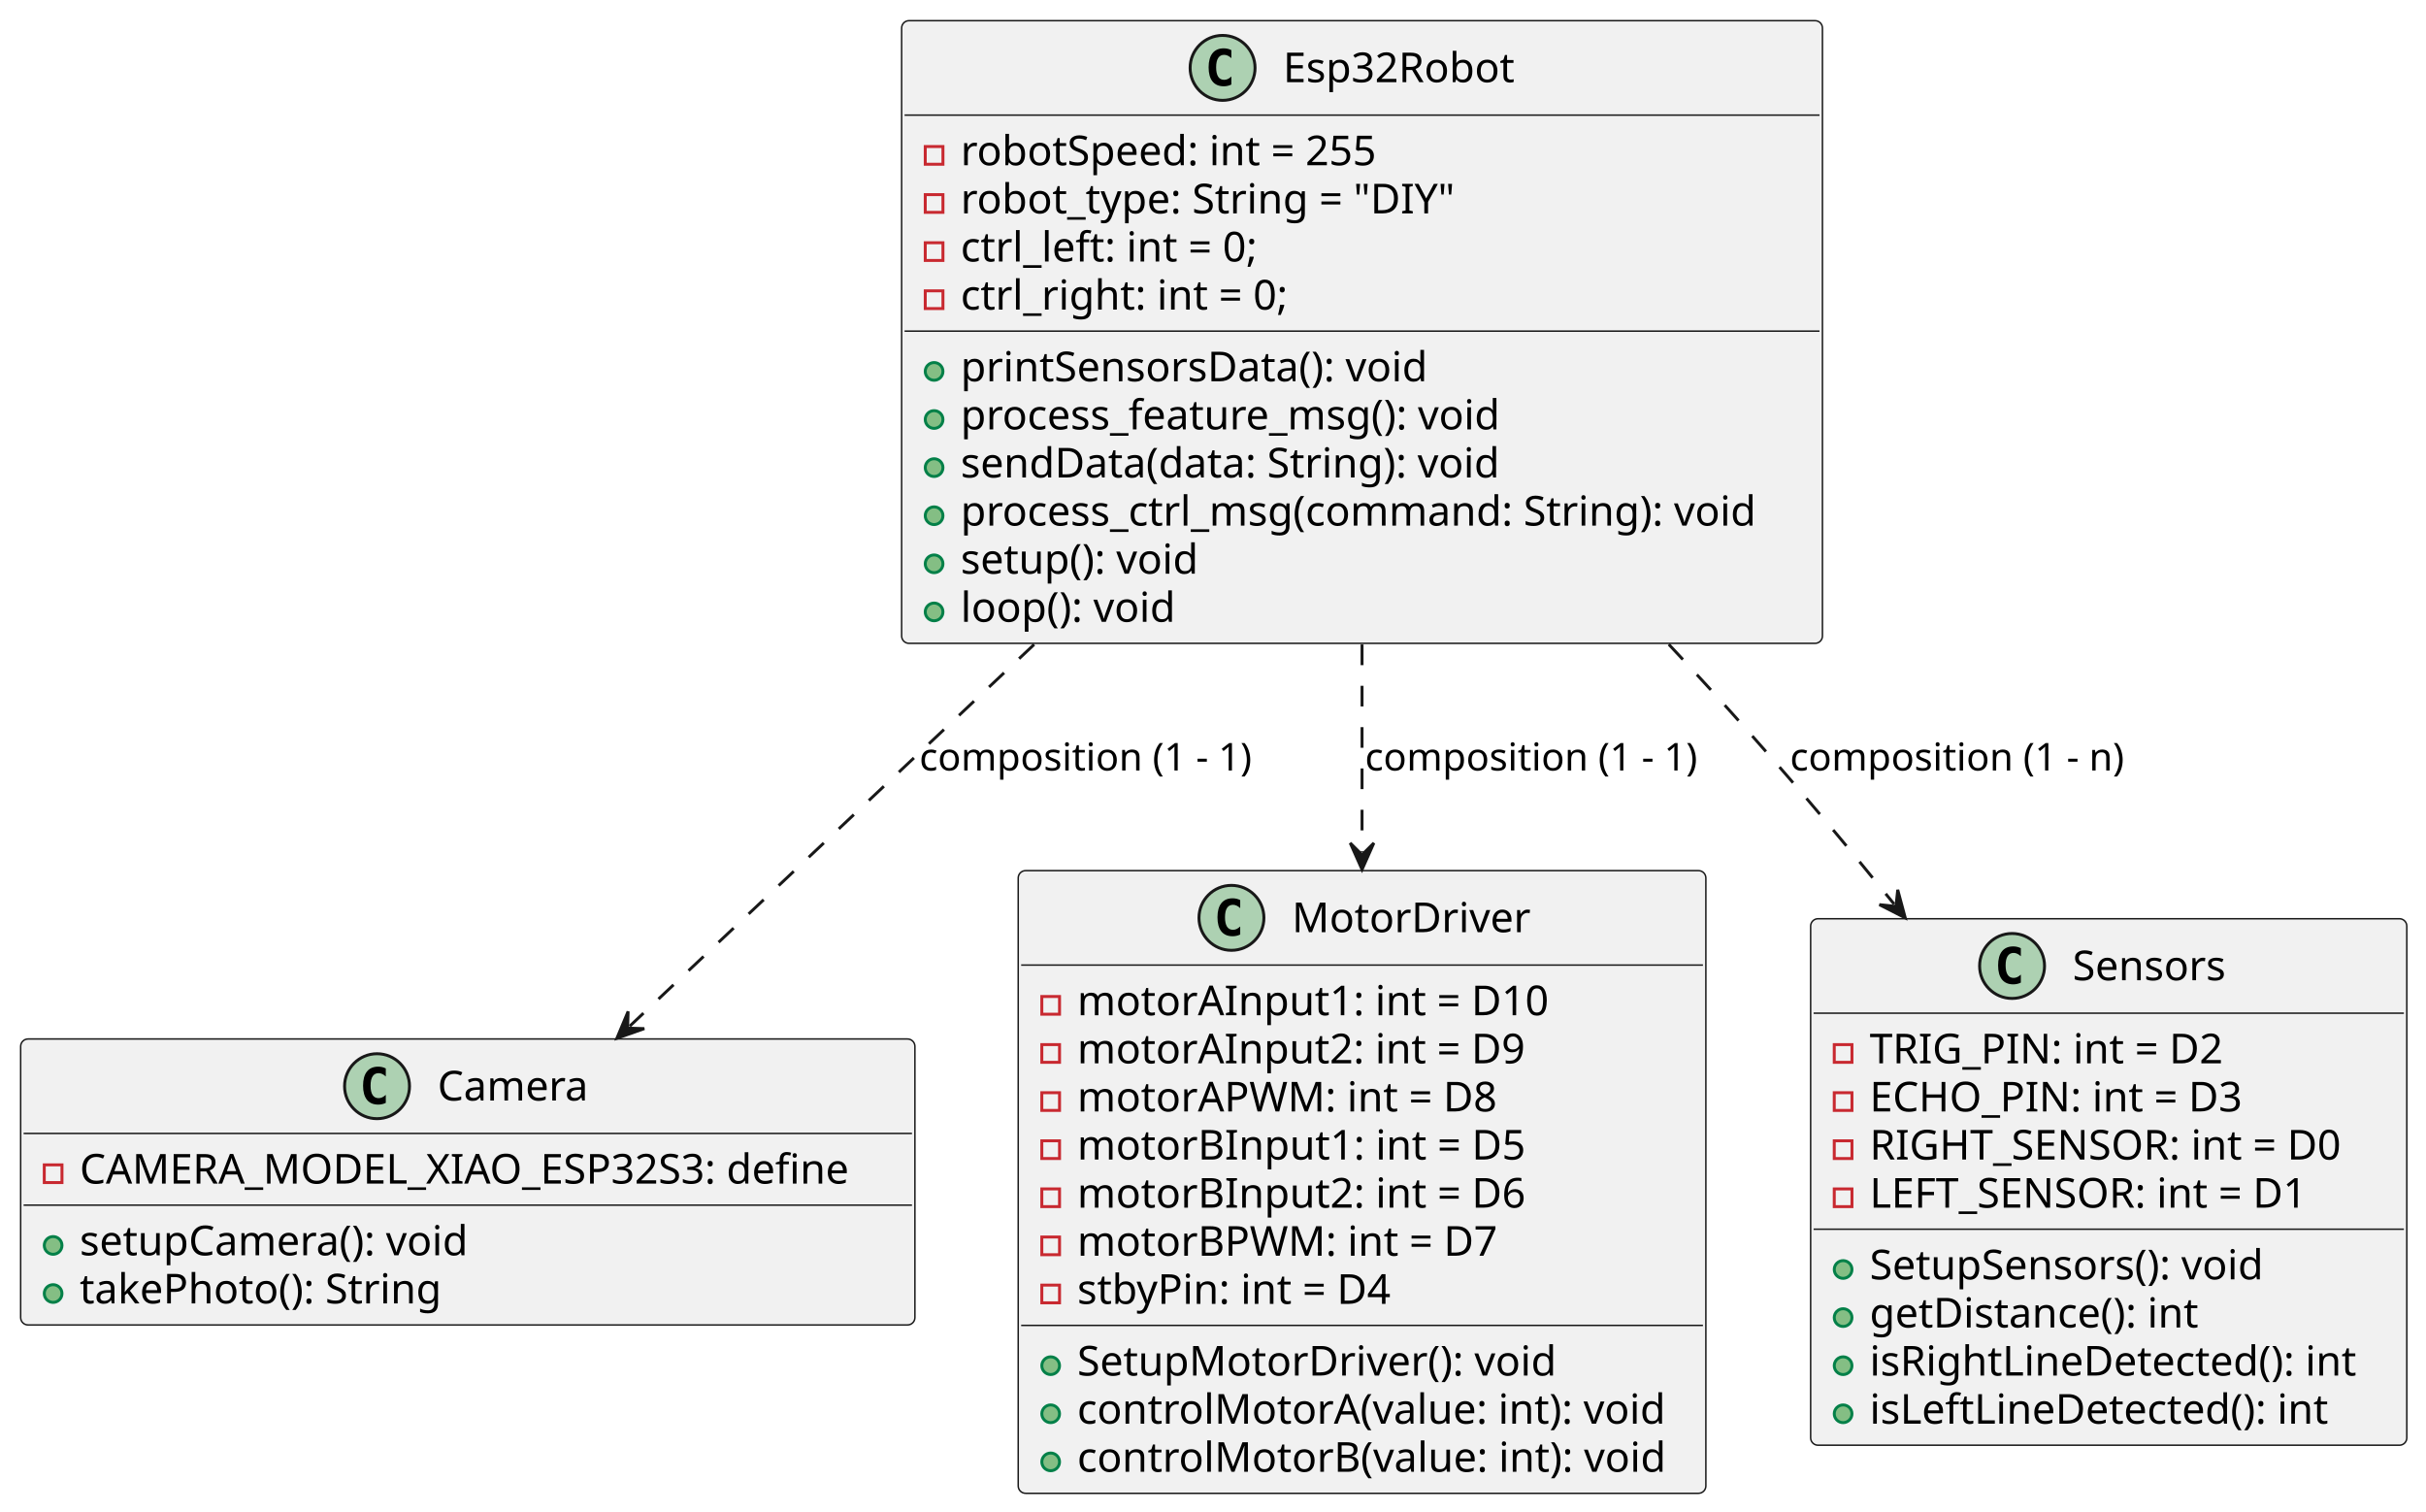
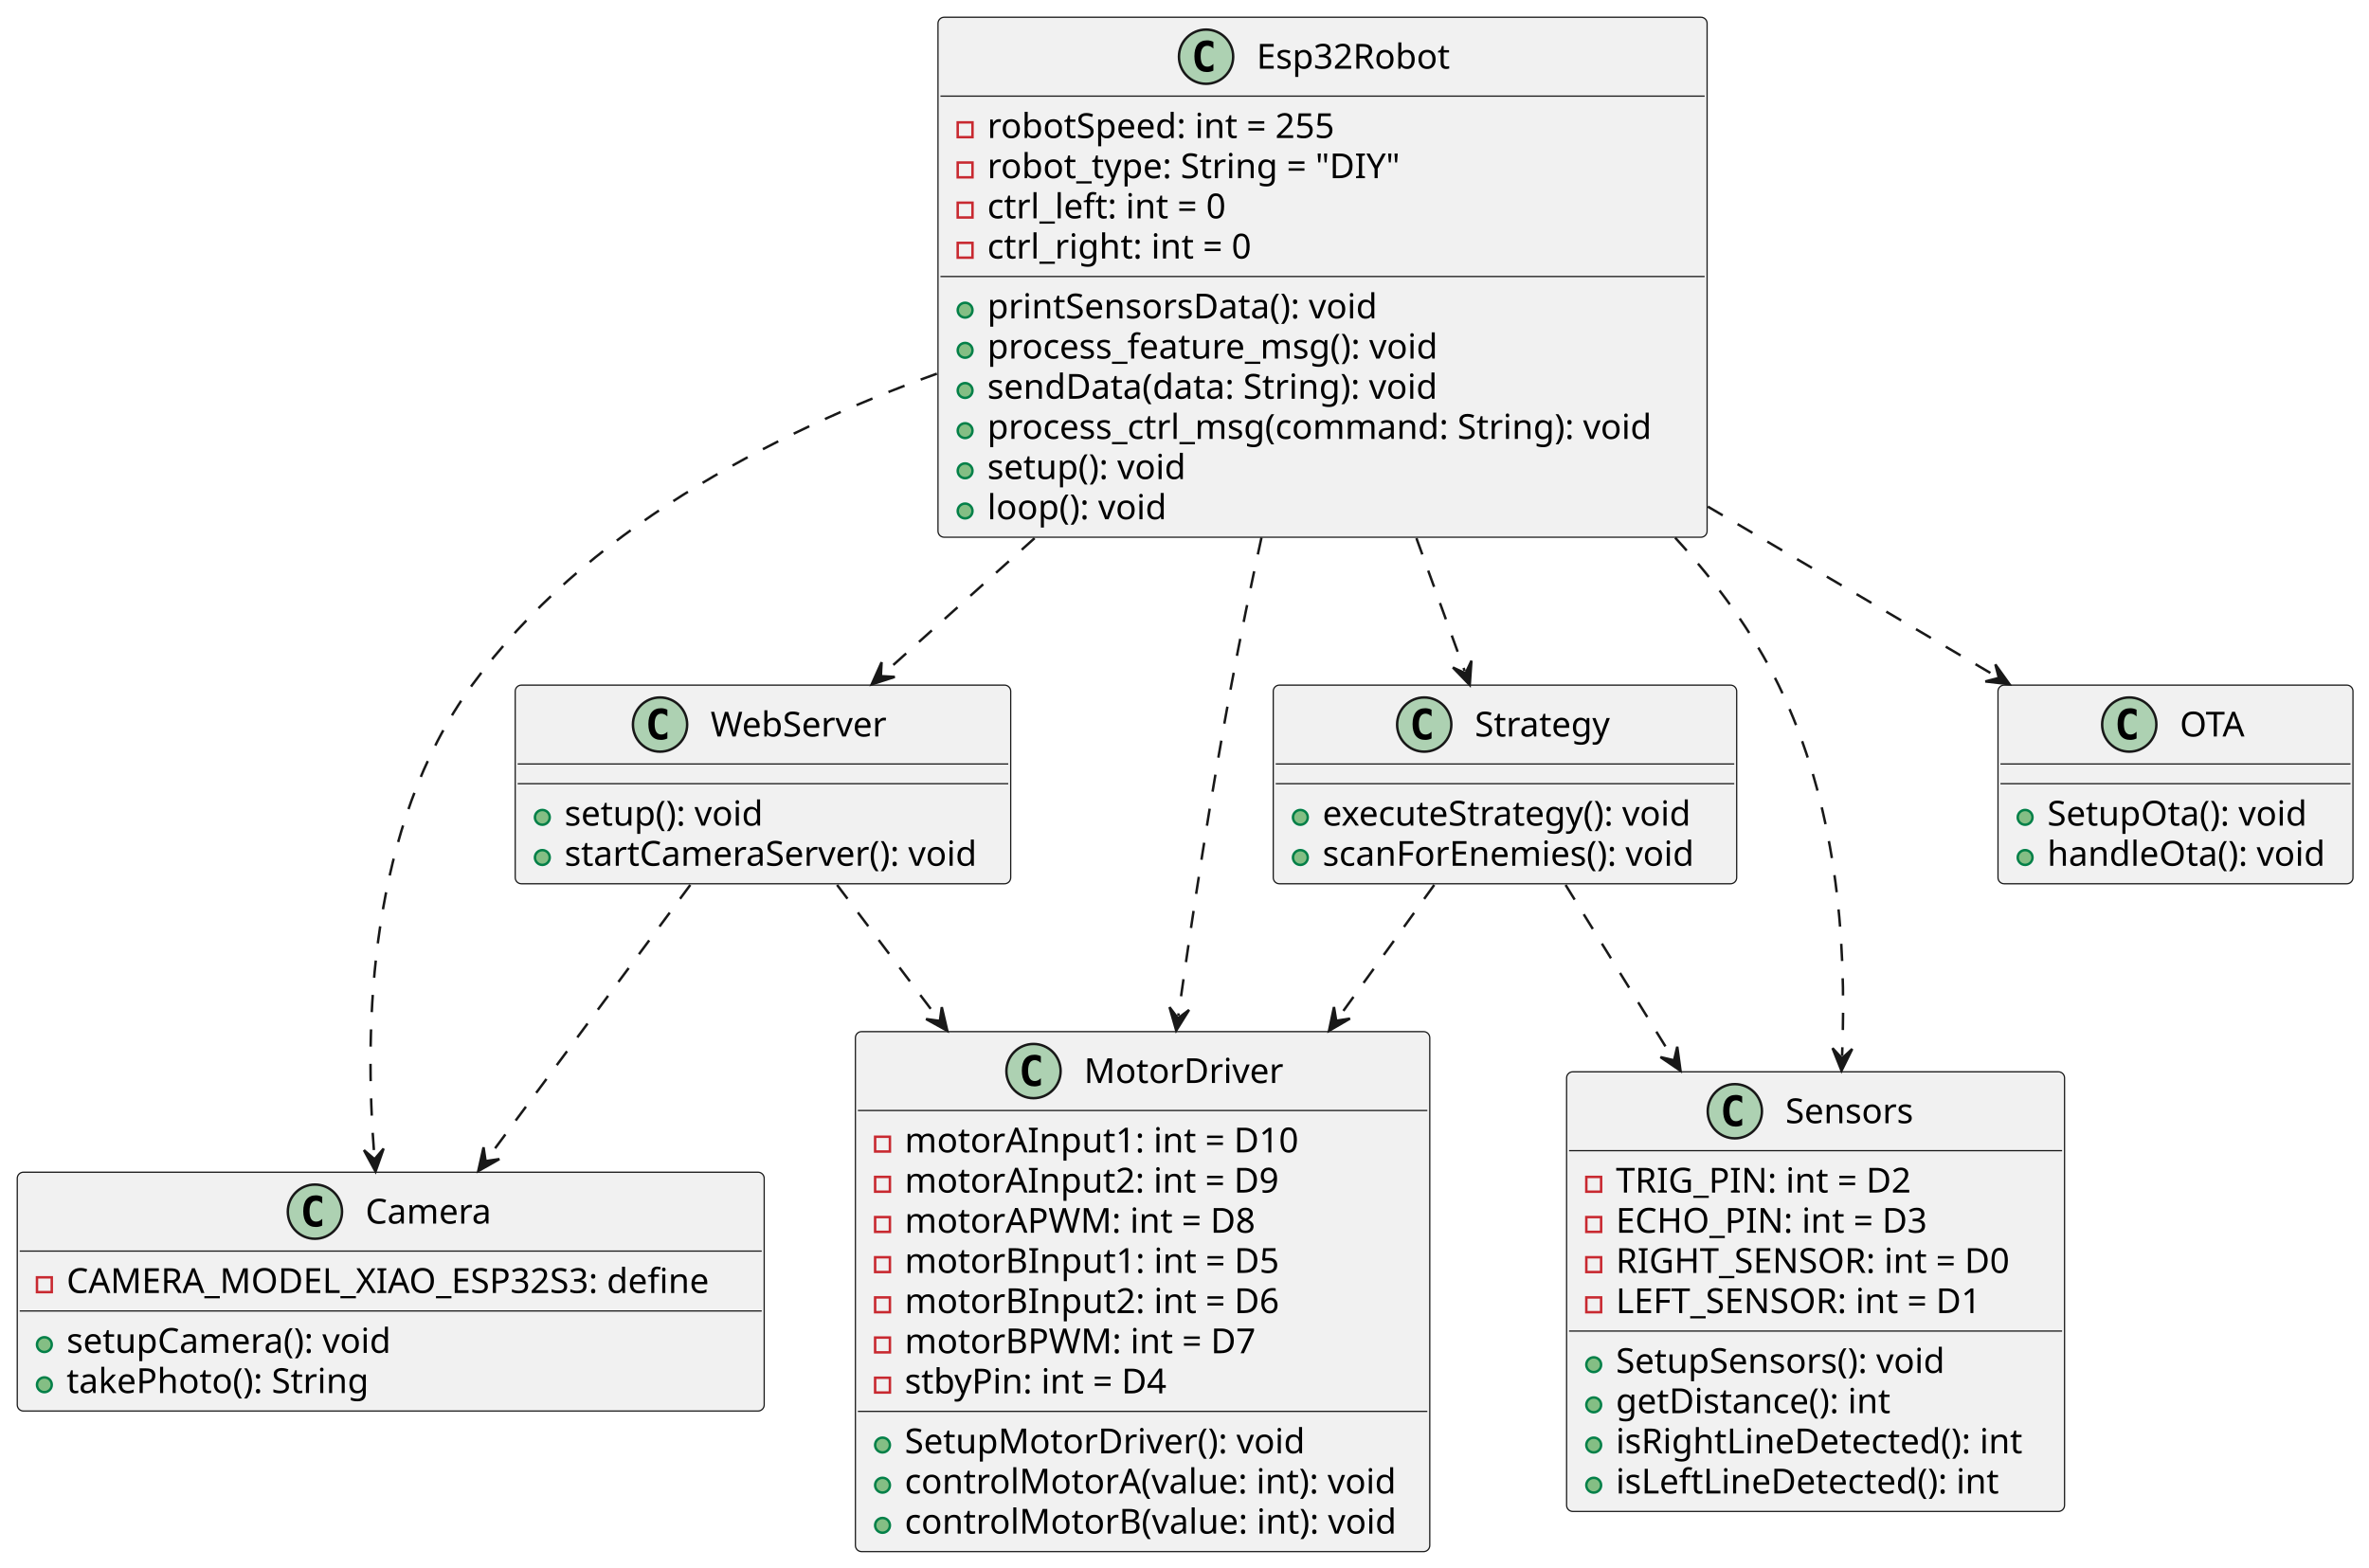
- <svg xmlns="http://www.w3.org/2000/svg" contentStyleType="text/css" height="512px" preserveAspectRatio="none" style="width:822px;height:512px;background:#FFFFFF;" version="1.1" viewBox="0 0 822 512" width="822px" zoomAndPan="magnify">
+ <svg xmlns="http://www.w3.org/2000/svg" contentStyleType="text/css" height="636px" preserveAspectRatio="none" style="width:961px;height:636px;background:#FFFFFF;" version="1.1" viewBox="0 0 961 636" width="961px" zoomAndPan="magnify">
  <defs />
  <g>
    <g id="elem_Camera">
-       <rect codeLine="1" fill="#F1F1F1" height="96.891" id="Camera" rx="2.5" ry="2.5" style="stroke:#181818;stroke-width:0.5;" width="303" x="7" y="352.01" />
-       <ellipse cx="127.75" cy="368.01" fill="#ADD1B2" rx="11" ry="11" style="stroke:#181818;stroke-width:1.0;" />
-       <path d="M130.719,373.651 Q130.141,373.947 129.5,374.088 Q128.859,374.244 128.156,374.244 Q125.656,374.244 124.328,372.604 Q123.016,370.947 123.016,367.822 Q123.016,364.697 124.328,363.041 Q125.656,361.385 128.156,361.385 Q128.859,361.385 129.5,361.541 Q130.156,361.697 130.719,361.994 L130.719,364.713 Q130.094,364.135 129.5,363.869 Q128.906,363.588 128.281,363.588 Q126.938,363.588 126.25,364.666 Q125.562,365.729 125.562,367.822 Q125.562,369.916 126.25,370.994 Q126.938,372.057 128.281,372.057 Q128.906,372.057 129.5,371.791 Q130.094,371.51 130.719,370.932 L130.719,373.651 Z " fill="#000000" />
-       <text fill="#000000" font-family="sans-serif" font-size="14" lengthAdjust="spacing" textLength="53" x="148.25" y="372.857">Camera</text>
-       <line style="stroke:#181818;stroke-width:0.5;" x1="8" x2="309" y1="384.01" y2="384.01" />
-       <rect fill="none" height="6" style="stroke:#C82930;stroke-width:1.0;" width="6" x="15" y="394.658" />
-       <text fill="#000000" font-family="sans-serif" font-size="14" lengthAdjust="spacing" textLength="277" x="27" y="401.005">CAMERA_MODEL_XIAO_ESP32S3: define</text>
-       <line style="stroke:#181818;stroke-width:0.5;" x1="8" x2="309" y1="408.307" y2="408.307" />
-       <ellipse cx="18" cy="421.955" fill="#84BE84" rx="3" ry="3" style="stroke:#038048;stroke-width:1.0;" />
-       <text fill="#000000" font-family="sans-serif" font-size="14" lengthAdjust="spacing" textLength="140" x="27" y="425.302">setupCamera(): void</text>
-       <ellipse cx="18" cy="438.252" fill="#84BE84" rx="3" ry="3" style="stroke:#038048;stroke-width:1.0;" />
-       <text fill="#000000" font-family="sans-serif" font-size="14" lengthAdjust="spacing" textLength="130" x="27" y="441.599">takePhoto(): String</text>
+       <rect codeLine="1" fill="#F1F1F1" height="96.891" id="Camera" rx="2.5" ry="2.5" style="stroke:#181818;stroke-width:0.5;" width="303" x="7" y="475.6" />
+       <ellipse cx="127.75" cy="491.6" fill="#ADD1B2" rx="11" ry="11" style="stroke:#181818;stroke-width:1.0;" />
+       <path d="M130.719,497.241 Q130.141,497.538 129.5,497.678 Q128.859,497.834 128.156,497.834 Q125.656,497.834 124.328,496.194 Q123.016,494.538 123.016,491.413 Q123.016,488.288 124.328,486.631 Q125.656,484.975 128.156,484.975 Q128.859,484.975 129.5,485.131 Q130.156,485.288 130.719,485.584 L130.719,488.303 Q130.094,487.725 129.5,487.459 Q128.906,487.178 128.281,487.178 Q126.938,487.178 126.25,488.256 Q125.562,489.319 125.562,491.413 Q125.562,493.506 126.25,494.584 Q126.938,495.647 128.281,495.647 Q128.906,495.647 129.5,495.381 Q130.094,495.1 130.719,494.522 L130.719,497.241 Z " fill="#000000" />
+       <text fill="#000000" font-family="sans-serif" font-size="14" lengthAdjust="spacing" textLength="53" x="148.25" y="496.447">Camera</text>
+       <line style="stroke:#181818;stroke-width:0.5;" x1="8" x2="309" y1="507.6" y2="507.6" />
+       <rect fill="none" height="6" style="stroke:#C82930;stroke-width:1.0;" width="6" x="15" y="518.248" />
+       <text fill="#000000" font-family="sans-serif" font-size="14" lengthAdjust="spacing" textLength="277" x="27" y="524.595">CAMERA_MODEL_XIAO_ESP32S3: define</text>
+       <line style="stroke:#181818;stroke-width:0.5;" x1="8" x2="309" y1="531.897" y2="531.897" />
+       <ellipse cx="18" cy="545.545" fill="#84BE84" rx="3" ry="3" style="stroke:#038048;stroke-width:1.0;" />
+       <text fill="#000000" font-family="sans-serif" font-size="14" lengthAdjust="spacing" textLength="140" x="27" y="548.892">setupCamera(): void</text>
+       <ellipse cx="18" cy="561.842" fill="#84BE84" rx="3" ry="3" style="stroke:#038048;stroke-width:1.0;" />
+       <text fill="#000000" font-family="sans-serif" font-size="14" lengthAdjust="spacing" textLength="130" x="27" y="565.189">takePhoto(): String</text>
    </g>
    <g id="elem_Esp32Robot">
-       <rect codeLine="7" fill="#F1F1F1" height="210.969" id="Esp32Robot" rx="2.5" ry="2.5" style="stroke:#181818;stroke-width:0.5;" width="312" x="305.5" y="7" />
-       <ellipse cx="414.25" cy="23" fill="#ADD1B2" rx="11" ry="11" style="stroke:#181818;stroke-width:1.0;" />
-       <path d="M417.219,28.641 Q416.641,28.938 416,29.078 Q415.359,29.234 414.656,29.234 Q412.156,29.234 410.828,27.594 Q409.516,25.938 409.516,22.812 Q409.516,19.688 410.828,18.031 Q412.156,16.375 414.656,16.375 Q415.359,16.375 416,16.531 Q416.656,16.688 417.219,16.984 L417.219,19.703 Q416.594,19.125 416,18.859 Q415.406,18.578 414.781,18.578 Q413.438,18.578 412.75,19.656 Q412.062,20.719 412.062,22.812 Q412.062,24.906 412.75,25.984 Q413.438,27.047 414.781,27.047 Q415.406,27.047 416,26.781 Q416.594,26.5 417.219,25.922 L417.219,28.641 Z " fill="#000000" />
-       <text fill="#000000" font-family="sans-serif" font-size="14" lengthAdjust="spacing" textLength="86" x="434.75" y="27.847">Esp32Robot</text>
-       <line style="stroke:#181818;stroke-width:0.5;" x1="306.5" x2="616.5" y1="39" y2="39" />
-       <rect fill="none" height="6" style="stroke:#C82930;stroke-width:1.0;" width="6" x="313.5" y="49.648" />
-       <text fill="#000000" font-family="sans-serif" font-size="14" lengthAdjust="spacing" textLength="155" x="325.5" y="55.995">robotSpeed: int = 255</text>
-       <rect fill="none" height="6" style="stroke:#C82930;stroke-width:1.0;" width="6" x="313.5" y="65.945" />
-       <text fill="#000000" font-family="sans-serif" font-size="14" lengthAdjust="spacing" textLength="176" x="325.5" y="72.292">robot_type: String = "DIY"</text>
-       <rect fill="none" height="6" style="stroke:#C82930;stroke-width:1.0;" width="6" x="313.5" y="82.242" />
-       <text fill="#000000" font-family="sans-serif" font-size="14" lengthAdjust="spacing" textLength="109" x="325.5" y="88.589">ctrl_left: int = 0;</text>
-       <rect fill="none" height="6" style="stroke:#C82930;stroke-width:1.0;" width="6" x="313.5" y="98.539" />
-       <text fill="#000000" font-family="sans-serif" font-size="14" lengthAdjust="spacing" textLength="119" x="325.5" y="104.886">ctrl_right: int = 0;</text>
-       <line style="stroke:#181818;stroke-width:0.5;" x1="306.5" x2="616.5" y1="112.188" y2="112.188" />
-       <ellipse cx="316.5" cy="125.836" fill="#84BE84" rx="3" ry="3" style="stroke:#038048;stroke-width:1.0;" />
-       <text fill="#000000" font-family="sans-serif" font-size="14" lengthAdjust="spacing" textLength="167" x="325.5" y="129.183">printSensorsData(): void</text>
-       <ellipse cx="316.5" cy="142.133" fill="#84BE84" rx="3" ry="3" style="stroke:#038048;stroke-width:1.0;" />
-       <text fill="#000000" font-family="sans-serif" font-size="14" lengthAdjust="spacing" textLength="196" x="325.5" y="145.48">process_feature_msg(): void</text>
-       <ellipse cx="316.5" cy="158.43" fill="#84BE84" rx="3" ry="3" style="stroke:#038048;stroke-width:1.0;" />
-       <text fill="#000000" font-family="sans-serif" font-size="14" lengthAdjust="spacing" textLength="193" x="325.5" y="161.776">sendData(data: String): void</text>
-       <ellipse cx="316.5" cy="174.727" fill="#84BE84" rx="3" ry="3" style="stroke:#038048;stroke-width:1.0;" />
-       <text fill="#000000" font-family="sans-serif" font-size="14" lengthAdjust="spacing" textLength="286" x="325.5" y="178.073">process_ctrl_msg(command: String): void</text>
-       <ellipse cx="316.5" cy="191.023" fill="#84BE84" rx="3" ry="3" style="stroke:#038048;stroke-width:1.0;" />
-       <text fill="#000000" font-family="sans-serif" font-size="14" lengthAdjust="spacing" textLength="87" x="325.5" y="194.37">setup(): void</text>
-       <ellipse cx="316.5" cy="207.32" fill="#84BE84" rx="3" ry="3" style="stroke:#038048;stroke-width:1.0;" />
-       <text fill="#000000" font-family="sans-serif" font-size="14" lengthAdjust="spacing" textLength="77" x="325.5" y="210.667">loop(): void</text>
+       <rect codeLine="7" fill="#F1F1F1" height="210.969" id="Esp32Robot" rx="2.5" ry="2.5" style="stroke:#181818;stroke-width:0.5;" width="312" x="380.5" y="7" />
+       <ellipse cx="489.25" cy="23" fill="#ADD1B2" rx="11" ry="11" style="stroke:#181818;stroke-width:1.0;" />
+       <path d="M492.219,28.641 Q491.641,28.938 491,29.078 Q490.359,29.234 489.656,29.234 Q487.156,29.234 485.828,27.594 Q484.516,25.938 484.516,22.812 Q484.516,19.688 485.828,18.031 Q487.156,16.375 489.656,16.375 Q490.359,16.375 491,16.531 Q491.656,16.688 492.219,16.984 L492.219,19.703 Q491.594,19.125 491,18.859 Q490.406,18.578 489.781,18.578 Q488.438,18.578 487.75,19.656 Q487.062,20.719 487.062,22.812 Q487.062,24.906 487.75,25.984 Q488.438,27.047 489.781,27.047 Q490.406,27.047 491,26.781 Q491.594,26.5 492.219,25.922 L492.219,28.641 Z " fill="#000000" />
+       <text fill="#000000" font-family="sans-serif" font-size="14" lengthAdjust="spacing" textLength="86" x="509.75" y="27.847">Esp32Robot</text>
+       <line style="stroke:#181818;stroke-width:0.5;" x1="381.5" x2="691.5" y1="39" y2="39" />
+       <rect fill="none" height="6" style="stroke:#C82930;stroke-width:1.0;" width="6" x="388.5" y="49.648" />
+       <text fill="#000000" font-family="sans-serif" font-size="14" lengthAdjust="spacing" textLength="155" x="400.5" y="55.995">robotSpeed: int = 255</text>
+       <rect fill="none" height="6" style="stroke:#C82930;stroke-width:1.0;" width="6" x="388.5" y="65.945" />
+       <text fill="#000000" font-family="sans-serif" font-size="14" lengthAdjust="spacing" textLength="176" x="400.5" y="72.292">robot_type: String = "DIY"</text>
+       <rect fill="none" height="6" style="stroke:#C82930;stroke-width:1.0;" width="6" x="388.5" y="82.242" />
+       <text fill="#000000" font-family="sans-serif" font-size="14" lengthAdjust="spacing" textLength="104" x="400.5" y="88.589">ctrl_left: int = 0</text>
+       <rect fill="none" height="6" style="stroke:#C82930;stroke-width:1.0;" width="6" x="388.5" y="98.539" />
+       <text fill="#000000" font-family="sans-serif" font-size="14" lengthAdjust="spacing" textLength="114" x="400.5" y="104.886">ctrl_right: int = 0</text>
+       <line style="stroke:#181818;stroke-width:0.5;" x1="381.5" x2="691.5" y1="112.188" y2="112.188" />
+       <ellipse cx="391.5" cy="125.836" fill="#84BE84" rx="3" ry="3" style="stroke:#038048;stroke-width:1.0;" />
+       <text fill="#000000" font-family="sans-serif" font-size="14" lengthAdjust="spacing" textLength="167" x="400.5" y="129.183">printSensorsData(): void</text>
+       <ellipse cx="391.5" cy="142.133" fill="#84BE84" rx="3" ry="3" style="stroke:#038048;stroke-width:1.0;" />
+       <text fill="#000000" font-family="sans-serif" font-size="14" lengthAdjust="spacing" textLength="196" x="400.5" y="145.48">process_feature_msg(): void</text>
+       <ellipse cx="391.5" cy="158.43" fill="#84BE84" rx="3" ry="3" style="stroke:#038048;stroke-width:1.0;" />
+       <text fill="#000000" font-family="sans-serif" font-size="14" lengthAdjust="spacing" textLength="193" x="400.5" y="161.776">sendData(data: String): void</text>
+       <ellipse cx="391.5" cy="174.727" fill="#84BE84" rx="3" ry="3" style="stroke:#038048;stroke-width:1.0;" />
+       <text fill="#000000" font-family="sans-serif" font-size="14" lengthAdjust="spacing" textLength="286" x="400.5" y="178.073">process_ctrl_msg(command: String): void</text>
+       <ellipse cx="391.5" cy="191.023" fill="#84BE84" rx="3" ry="3" style="stroke:#038048;stroke-width:1.0;" />
+       <text fill="#000000" font-family="sans-serif" font-size="14" lengthAdjust="spacing" textLength="87" x="400.5" y="194.37">setup(): void</text>
+       <ellipse cx="391.5" cy="207.32" fill="#84BE84" rx="3" ry="3" style="stroke:#038048;stroke-width:1.0;" />
+       <text fill="#000000" font-family="sans-serif" font-size="14" lengthAdjust="spacing" textLength="77" x="400.5" y="210.667">loop(): void</text>
    </g>
    <g id="elem_MotorDriver">
-       <rect codeLine="20" fill="#F1F1F1" height="210.969" id="MotorDriver" rx="2.5" ry="2.5" style="stroke:#181818;stroke-width:0.5;" width="233" x="345" y="294.97" />
-       <ellipse cx="417.25" cy="310.97" fill="#ADD1B2" rx="11" ry="11" style="stroke:#181818;stroke-width:1.0;" />
-       <path d="M420.219,316.611 Q419.641,316.908 419,317.048 Q418.359,317.204 417.656,317.204 Q415.156,317.204 413.828,315.564 Q412.516,313.908 412.516,310.783 Q412.516,307.658 413.828,306.001 Q415.156,304.345 417.656,304.345 Q418.359,304.345 419,304.501 Q419.656,304.658 420.219,304.954 L420.219,307.673 Q419.594,307.095 419,306.829 Q418.406,306.548 417.781,306.548 Q416.438,306.548 415.75,307.626 Q415.062,308.689 415.062,310.783 Q415.062,312.876 415.75,313.954 Q416.438,315.017 417.781,315.017 Q418.406,315.017 419,314.751 Q419.594,314.47 420.219,313.892 L420.219,316.611 Z " fill="#000000" />
-       <text fill="#000000" font-family="sans-serif" font-size="14" lengthAdjust="spacing" textLength="80" x="437.75" y="315.817">MotorDriver</text>
-       <line style="stroke:#181818;stroke-width:0.5;" x1="346" x2="577" y1="326.97" y2="326.97" />
-       <rect fill="none" height="6" style="stroke:#C82930;stroke-width:1.0;" width="6" x="353" y="337.618" />
-       <text fill="#000000" font-family="sans-serif" font-size="14" lengthAdjust="spacing" textLength="169" x="365" y="343.965">motorAInput1: int = D10</text>
-       <rect fill="none" height="6" style="stroke:#C82930;stroke-width:1.0;" width="6" x="353" y="353.915" />
-       <text fill="#000000" font-family="sans-serif" font-size="14" lengthAdjust="spacing" textLength="160" x="365" y="360.262">motorAInput2: int = D9</text>
-       <rect fill="none" height="6" style="stroke:#C82930;stroke-width:1.0;" width="6" x="353" y="370.212" />
-       <text fill="#000000" font-family="sans-serif" font-size="14" lengthAdjust="spacing" textLength="150" x="365" y="376.559">motorAPWM: int = D8</text>
-       <rect fill="none" height="6" style="stroke:#C82930;stroke-width:1.0;" width="6" x="353" y="386.509" />
-       <text fill="#000000" font-family="sans-serif" font-size="14" lengthAdjust="spacing" textLength="161" x="365" y="392.856">motorBInput1: int = D5</text>
-       <rect fill="none" height="6" style="stroke:#C82930;stroke-width:1.0;" width="6" x="353" y="402.806" />
-       <text fill="#000000" font-family="sans-serif" font-size="14" lengthAdjust="spacing" textLength="161" x="365" y="409.153">motorBInput2: int = D6</text>
-       <rect fill="none" height="6" style="stroke:#C82930;stroke-width:1.0;" width="6" x="353" y="419.103" />
-       <text fill="#000000" font-family="sans-serif" font-size="14" lengthAdjust="spacing" textLength="151" x="365" y="425.45">motorBPWM: int = D7</text>
-       <rect fill="none" height="6" style="stroke:#C82930;stroke-width:1.0;" width="6" x="353" y="435.4" />
-       <text fill="#000000" font-family="sans-serif" font-size="14" lengthAdjust="spacing" textLength="116" x="365" y="441.746">stbyPin: int = D4</text>
-       <line style="stroke:#181818;stroke-width:0.5;" x1="346" x2="577" y1="449.048" y2="449.048" />
-       <ellipse cx="356" cy="462.697" fill="#84BE84" rx="3" ry="3" style="stroke:#038048;stroke-width:1.0;" />
-       <text fill="#000000" font-family="sans-serif" font-size="14" lengthAdjust="spacing" textLength="168" x="365" y="466.043">SetupMotorDriver(): void</text>
-       <ellipse cx="356" cy="478.993" fill="#84BE84" rx="3" ry="3" style="stroke:#038048;stroke-width:1.0;" />
-       <text fill="#000000" font-family="sans-serif" font-size="14" lengthAdjust="spacing" textLength="206" x="365" y="482.34">controlMotorA(value: int): void</text>
-       <ellipse cx="356" cy="495.29" fill="#84BE84" rx="3" ry="3" style="stroke:#038048;stroke-width:1.0;" />
-       <text fill="#000000" font-family="sans-serif" font-size="14" lengthAdjust="spacing" textLength="207" x="365" y="498.637">controlMotorB(value: int): void</text>
+       <rect codeLine="20" fill="#F1F1F1" height="210.969" id="MotorDriver" rx="2.5" ry="2.5" style="stroke:#181818;stroke-width:0.5;" width="233" x="347" y="418.56" />
+       <ellipse cx="419.25" cy="434.56" fill="#ADD1B2" rx="11" ry="11" style="stroke:#181818;stroke-width:1.0;" />
+       <path d="M422.219,440.201 Q421.641,440.498 421,440.638 Q420.359,440.794 419.656,440.794 Q417.156,440.794 415.828,439.154 Q414.516,437.498 414.516,434.373 Q414.516,431.248 415.828,429.591 Q417.156,427.935 419.656,427.935 Q420.359,427.935 421,428.091 Q421.656,428.248 422.219,428.544 L422.219,431.263 Q421.594,430.685 421,430.419 Q420.406,430.138 419.781,430.138 Q418.438,430.138 417.75,431.216 Q417.062,432.279 417.062,434.373 Q417.062,436.466 417.75,437.544 Q418.438,438.607 419.781,438.607 Q420.406,438.607 421,438.341 Q421.594,438.06 422.219,437.482 L422.219,440.201 Z " fill="#000000" />
+       <text fill="#000000" font-family="sans-serif" font-size="14" lengthAdjust="spacing" textLength="80" x="439.75" y="439.407">MotorDriver</text>
+       <line style="stroke:#181818;stroke-width:0.5;" x1="348" x2="579" y1="450.56" y2="450.56" />
+       <rect fill="none" height="6" style="stroke:#C82930;stroke-width:1.0;" width="6" x="355" y="461.208" />
+       <text fill="#000000" font-family="sans-serif" font-size="14" lengthAdjust="spacing" textLength="169" x="367" y="467.555">motorAInput1: int = D10</text>
+       <rect fill="none" height="6" style="stroke:#C82930;stroke-width:1.0;" width="6" x="355" y="477.505" />
+       <text fill="#000000" font-family="sans-serif" font-size="14" lengthAdjust="spacing" textLength="160" x="367" y="483.852">motorAInput2: int = D9</text>
+       <rect fill="none" height="6" style="stroke:#C82930;stroke-width:1.0;" width="6" x="355" y="493.802" />
+       <text fill="#000000" font-family="sans-serif" font-size="14" lengthAdjust="spacing" textLength="150" x="367" y="500.149">motorAPWM: int = D8</text>
+       <rect fill="none" height="6" style="stroke:#C82930;stroke-width:1.0;" width="6" x="355" y="510.099" />
+       <text fill="#000000" font-family="sans-serif" font-size="14" lengthAdjust="spacing" textLength="161" x="367" y="516.446">motorBInput1: int = D5</text>
+       <rect fill="none" height="6" style="stroke:#C82930;stroke-width:1.0;" width="6" x="355" y="526.396" />
+       <text fill="#000000" font-family="sans-serif" font-size="14" lengthAdjust="spacing" textLength="161" x="367" y="532.743">motorBInput2: int = D6</text>
+       <rect fill="none" height="6" style="stroke:#C82930;stroke-width:1.0;" width="6" x="355" y="542.693" />
+       <text fill="#000000" font-family="sans-serif" font-size="14" lengthAdjust="spacing" textLength="151" x="367" y="549.039">motorBPWM: int = D7</text>
+       <rect fill="none" height="6" style="stroke:#C82930;stroke-width:1.0;" width="6" x="355" y="558.99" />
+       <text fill="#000000" font-family="sans-serif" font-size="14" lengthAdjust="spacing" textLength="116" x="367" y="565.336">stbyPin: int = D4</text>
+       <line style="stroke:#181818;stroke-width:0.5;" x1="348" x2="579" y1="572.638" y2="572.638" />
+       <ellipse cx="358" cy="586.287" fill="#84BE84" rx="3" ry="3" style="stroke:#038048;stroke-width:1.0;" />
+       <text fill="#000000" font-family="sans-serif" font-size="14" lengthAdjust="spacing" textLength="168" x="367" y="589.633">SetupMotorDriver(): void</text>
+       <ellipse cx="358" cy="602.583" fill="#84BE84" rx="3" ry="3" style="stroke:#038048;stroke-width:1.0;" />
+       <text fill="#000000" font-family="sans-serif" font-size="14" lengthAdjust="spacing" textLength="206" x="367" y="605.93">controlMotorA(value: int): void</text>
+       <ellipse cx="358" cy="618.88" fill="#84BE84" rx="3" ry="3" style="stroke:#038048;stroke-width:1.0;" />
+       <text fill="#000000" font-family="sans-serif" font-size="14" lengthAdjust="spacing" textLength="207" x="367" y="622.227">controlMotorB(value: int): void</text>
    </g>
    <g id="elem_Sensors">
-       <rect codeLine="33" fill="#F1F1F1" height="178.375" id="Sensors" rx="2.5" ry="2.5" style="stroke:#181818;stroke-width:0.5;" width="202" x="613.5" y="311.27" />
-       <ellipse cx="681.75" cy="327.27" fill="#ADD1B2" rx="11" ry="11" style="stroke:#181818;stroke-width:1.0;" />
-       <path d="M684.719,332.911 Q684.141,333.207 683.5,333.348 Q682.859,333.504 682.156,333.504 Q679.656,333.504 678.328,331.864 Q677.016,330.207 677.016,327.082 Q677.016,323.957 678.328,322.301 Q679.656,320.645 682.156,320.645 Q682.859,320.645 683.5,320.801 Q684.156,320.957 684.719,321.254 L684.719,323.973 Q684.094,323.395 683.5,323.129 Q682.906,322.848 682.281,322.848 Q680.938,322.848 680.25,323.926 Q679.562,324.989 679.562,327.082 Q679.562,329.176 680.25,330.254 Q680.938,331.317 682.281,331.317 Q682.906,331.317 683.5,331.051 Q684.094,330.77 684.719,330.192 L684.719,332.911 Z " fill="#000000" />
-       <text fill="#000000" font-family="sans-serif" font-size="14" lengthAdjust="spacing" textLength="57" x="702.25" y="332.117">Sensors</text>
-       <line style="stroke:#181818;stroke-width:0.5;" x1="614.5" x2="814.5" y1="343.27" y2="343.27" />
-       <rect fill="none" height="6" style="stroke:#C82930;stroke-width:1.0;" width="6" x="621.5" y="353.918" />
-       <text fill="#000000" font-family="sans-serif" font-size="14" lengthAdjust="spacing" textLength="128" x="633.5" y="360.265">TRIG_PIN: int = D2</text>
-       <rect fill="none" height="6" style="stroke:#C82930;stroke-width:1.0;" width="6" x="621.5" y="370.215" />
-       <text fill="#000000" font-family="sans-serif" font-size="14" lengthAdjust="spacing" textLength="135" x="633.5" y="376.562">ECHO_PIN: int = D3</text>
-       <rect fill="none" height="6" style="stroke:#C82930;stroke-width:1.0;" width="6" x="621.5" y="386.512" />
-       <text fill="#000000" font-family="sans-serif" font-size="14" lengthAdjust="spacing" textLength="174" x="633.5" y="392.859">RIGHT_SENSOR: int = D0</text>
-       <rect fill="none" height="6" style="stroke:#C82930;stroke-width:1.0;" width="6" x="621.5" y="402.809" />
-       <text fill="#000000" font-family="sans-serif" font-size="14" lengthAdjust="spacing" textLength="164" x="633.5" y="409.156">LEFT_SENSOR: int = D1</text>
-       <line style="stroke:#181818;stroke-width:0.5;" x1="614.5" x2="814.5" y1="416.457" y2="416.457" />
-       <ellipse cx="624.5" cy="430.106" fill="#84BE84" rx="3" ry="3" style="stroke:#038048;stroke-width:1.0;" />
-       <text fill="#000000" font-family="sans-serif" font-size="14" lengthAdjust="spacing" textLength="145" x="633.5" y="433.453">SetupSensors(): void</text>
-       <ellipse cx="624.5" cy="446.403" fill="#84BE84" rx="3" ry="3" style="stroke:#038048;stroke-width:1.0;" />
-       <text fill="#000000" font-family="sans-serif" font-size="14" lengthAdjust="spacing" textLength="120" x="633.5" y="449.75">getDistance(): int</text>
-       <ellipse cx="624.5" cy="462.7" fill="#84BE84" rx="3" ry="3" style="stroke:#038048;stroke-width:1.0;" />
-       <text fill="#000000" font-family="sans-serif" font-size="14" lengthAdjust="spacing" textLength="176" x="633.5" y="466.046">isRightLineDetected(): int</text>
-       <ellipse cx="624.5" cy="478.997" fill="#84BE84" rx="3" ry="3" style="stroke:#038048;stroke-width:1.0;" />
-       <text fill="#000000" font-family="sans-serif" font-size="14" lengthAdjust="spacing" textLength="165" x="633.5" y="482.343">isLeftLineDetected(): int</text>
+       <rect codeLine="33" fill="#F1F1F1" height="178.375" id="Sensors" rx="2.5" ry="2.5" style="stroke:#181818;stroke-width:0.5;" width="202" x="635.5" y="434.86" />
+       <ellipse cx="703.75" cy="450.86" fill="#ADD1B2" rx="11" ry="11" style="stroke:#181818;stroke-width:1.0;" />
+       <path d="M706.719,456.501 Q706.141,456.798 705.5,456.938 Q704.859,457.094 704.156,457.094 Q701.656,457.094 700.328,455.454 Q699.016,453.798 699.016,450.673 Q699.016,447.548 700.328,445.891 Q701.656,444.235 704.156,444.235 Q704.859,444.235 705.5,444.391 Q706.156,444.548 706.719,444.844 L706.719,447.563 Q706.094,446.985 705.5,446.719 Q704.906,446.438 704.281,446.438 Q702.938,446.438 702.25,447.516 Q701.562,448.579 701.562,450.673 Q701.562,452.766 702.25,453.844 Q702.938,454.907 704.281,454.907 Q704.906,454.907 705.5,454.641 Q706.094,454.36 706.719,453.782 L706.719,456.501 Z " fill="#000000" />
+       <text fill="#000000" font-family="sans-serif" font-size="14" lengthAdjust="spacing" textLength="57" x="724.25" y="455.707">Sensors</text>
+       <line style="stroke:#181818;stroke-width:0.5;" x1="636.5" x2="836.5" y1="466.86" y2="466.86" />
+       <rect fill="none" height="6" style="stroke:#C82930;stroke-width:1.0;" width="6" x="643.5" y="477.508" />
+       <text fill="#000000" font-family="sans-serif" font-size="14" lengthAdjust="spacing" textLength="128" x="655.5" y="483.855">TRIG_PIN: int = D2</text>
+       <rect fill="none" height="6" style="stroke:#C82930;stroke-width:1.0;" width="6" x="643.5" y="493.805" />
+       <text fill="#000000" font-family="sans-serif" font-size="14" lengthAdjust="spacing" textLength="135" x="655.5" y="500.152">ECHO_PIN: int = D3</text>
+       <rect fill="none" height="6" style="stroke:#C82930;stroke-width:1.0;" width="6" x="643.5" y="510.102" />
+       <text fill="#000000" font-family="sans-serif" font-size="14" lengthAdjust="spacing" textLength="174" x="655.5" y="516.449">RIGHT_SENSOR: int = D0</text>
+       <rect fill="none" height="6" style="stroke:#C82930;stroke-width:1.0;" width="6" x="643.5" y="526.399" />
+       <text fill="#000000" font-family="sans-serif" font-size="14" lengthAdjust="spacing" textLength="164" x="655.5" y="532.746">LEFT_SENSOR: int = D1</text>
+       <line style="stroke:#181818;stroke-width:0.5;" x1="636.5" x2="836.5" y1="540.048" y2="540.048" />
+       <ellipse cx="646.5" cy="553.696" fill="#84BE84" rx="3" ry="3" style="stroke:#038048;stroke-width:1.0;" />
+       <text fill="#000000" font-family="sans-serif" font-size="14" lengthAdjust="spacing" textLength="145" x="655.5" y="557.043">SetupSensors(): void</text>
+       <ellipse cx="646.5" cy="569.993" fill="#84BE84" rx="3" ry="3" style="stroke:#038048;stroke-width:1.0;" />
+       <text fill="#000000" font-family="sans-serif" font-size="14" lengthAdjust="spacing" textLength="120" x="655.5" y="573.34">getDistance(): int</text>
+       <ellipse cx="646.5" cy="586.29" fill="#84BE84" rx="3" ry="3" style="stroke:#038048;stroke-width:1.0;" />
+       <text fill="#000000" font-family="sans-serif" font-size="14" lengthAdjust="spacing" textLength="176" x="655.5" y="589.636">isRightLineDetected(): int</text>
+       <ellipse cx="646.5" cy="602.587" fill="#84BE84" rx="3" ry="3" style="stroke:#038048;stroke-width:1.0;" />
+       <text fill="#000000" font-family="sans-serif" font-size="14" lengthAdjust="spacing" textLength="165" x="655.5" y="605.933">isLeftLineDetected(): int</text>
+     </g>
+     <g id="elem_Strategy">
+       <rect codeLine="44" fill="#F1F1F1" height="80.594" id="Strategy" rx="2.5" ry="2.5" style="stroke:#181818;stroke-width:0.5;" width="188" x="516.5" y="277.97" />
+       <ellipse cx="577.75" cy="293.97" fill="#ADD1B2" rx="11" ry="11" style="stroke:#181818;stroke-width:1.0;" />
+       <path d="M580.719,299.611 Q580.141,299.908 579.5,300.048 Q578.859,300.204 578.156,300.204 Q575.656,300.204 574.328,298.564 Q573.016,296.908 573.016,293.783 Q573.016,290.658 574.328,289.001 Q575.656,287.345 578.156,287.345 Q578.859,287.345 579.5,287.501 Q580.156,287.658 580.719,287.954 L580.719,290.673 Q580.094,290.095 579.5,289.829 Q578.906,289.548 578.281,289.548 Q576.938,289.548 576.25,290.626 Q575.562,291.689 575.562,293.783 Q575.562,295.876 576.25,296.954 Q576.938,298.017 578.281,298.017 Q578.906,298.017 579.5,297.751 Q580.094,297.47 580.719,296.892 L580.719,299.611 Z " fill="#000000" />
+       <text fill="#000000" font-family="sans-serif" font-size="14" lengthAdjust="spacing" textLength="57" x="598.25" y="298.817">Strategy</text>
+       <line style="stroke:#181818;stroke-width:0.5;" x1="517.5" x2="703.5" y1="309.97" y2="309.97" />
+       <line style="stroke:#181818;stroke-width:0.5;" x1="517.5" x2="703.5" y1="317.97" y2="317.97" />
+       <ellipse cx="527.5" cy="331.618" fill="#84BE84" rx="3" ry="3" style="stroke:#038048;stroke-width:1.0;" />
+       <text fill="#000000" font-family="sans-serif" font-size="14" lengthAdjust="spacing" textLength="160" x="536.5" y="334.965">executeStrategy(): void</text>
+       <ellipse cx="527.5" cy="347.915" fill="#84BE84" rx="3" ry="3" style="stroke:#038048;stroke-width:1.0;" />
+       <text fill="#000000" font-family="sans-serif" font-size="14" lengthAdjust="spacing" textLength="162" x="536.5" y="351.262">scanForEnemies(): void</text>
+     </g>
+     <g id="elem_OTA">
+       <rect codeLine="49" fill="#F1F1F1" height="80.594" id="OTA" rx="2.5" ry="2.5" style="stroke:#181818;stroke-width:0.5;" width="144" x="810.5" y="277.97" />
+       <ellipse cx="863.75" cy="293.97" fill="#ADD1B2" rx="11" ry="11" style="stroke:#181818;stroke-width:1.0;" />
+       <path d="M866.719,299.611 Q866.141,299.908 865.5,300.048 Q864.859,300.204 864.156,300.204 Q861.656,300.204 860.328,298.564 Q859.016,296.908 859.016,293.783 Q859.016,290.658 860.328,289.001 Q861.656,287.345 864.156,287.345 Q864.859,287.345 865.5,287.501 Q866.156,287.658 866.719,287.954 L866.719,290.673 Q866.094,290.095 865.5,289.829 Q864.906,289.548 864.281,289.548 Q862.938,289.548 862.25,290.626 Q861.562,291.689 861.562,293.783 Q861.562,295.876 862.25,296.954 Q862.938,298.017 864.281,298.017 Q864.906,298.017 865.5,297.751 Q866.094,297.47 866.719,296.892 L866.719,299.611 Z " fill="#000000" />
+       <text fill="#000000" font-family="sans-serif" font-size="14" lengthAdjust="spacing" textLength="29" x="884.25" y="298.817">OTA</text>
+       <line style="stroke:#181818;stroke-width:0.5;" x1="811.5" x2="953.5" y1="309.97" y2="309.97" />
+       <line style="stroke:#181818;stroke-width:0.5;" x1="811.5" x2="953.5" y1="317.97" y2="317.97" />
+       <ellipse cx="821.5" cy="331.618" fill="#84BE84" rx="3" ry="3" style="stroke:#038048;stroke-width:1.0;" />
+       <text fill="#000000" font-family="sans-serif" font-size="14" lengthAdjust="spacing" textLength="112" x="830.5" y="334.965">SetupOta(): void</text>
+       <ellipse cx="821.5" cy="347.915" fill="#84BE84" rx="3" ry="3" style="stroke:#038048;stroke-width:1.0;" />
+       <text fill="#000000" font-family="sans-serif" font-size="14" lengthAdjust="spacing" textLength="118" x="830.5" y="351.262">handleOta(): void</text>
+     </g>
+     <g id="elem_WebServer">
+       <rect codeLine="54" fill="#F1F1F1" height="80.594" id="WebServer" rx="2.5" ry="2.5" style="stroke:#181818;stroke-width:0.5;" width="201" x="209" y="277.97" />
+       <ellipse cx="267.75" cy="293.97" fill="#ADD1B2" rx="11" ry="11" style="stroke:#181818;stroke-width:1.0;" />
+       <path d="M270.719,299.611 Q270.141,299.908 269.5,300.048 Q268.859,300.204 268.156,300.204 Q265.656,300.204 264.328,298.564 Q263.016,296.908 263.016,293.783 Q263.016,290.658 264.328,289.001 Q265.656,287.345 268.156,287.345 Q268.859,287.345 269.5,287.501 Q270.156,287.658 270.719,287.954 L270.719,290.673 Q270.094,290.095 269.5,289.829 Q268.906,289.548 268.281,289.548 Q266.938,289.548 266.25,290.626 Q265.562,291.689 265.562,293.783 Q265.562,295.876 266.25,296.954 Q266.938,298.017 268.281,298.017 Q268.906,298.017 269.5,297.751 Q270.094,297.47 270.719,296.892 L270.719,299.611 Z " fill="#000000" />
+       <text fill="#000000" font-family="sans-serif" font-size="14" lengthAdjust="spacing" textLength="75" x="288.25" y="298.817">WebServer</text>
+       <line style="stroke:#181818;stroke-width:0.5;" x1="210" x2="409" y1="309.97" y2="309.97" />
+       <line style="stroke:#181818;stroke-width:0.5;" x1="210" x2="409" y1="317.97" y2="317.97" />
+       <ellipse cx="220" cy="331.618" fill="#84BE84" rx="3" ry="3" style="stroke:#038048;stroke-width:1.0;" />
+       <text fill="#000000" font-family="sans-serif" font-size="14" lengthAdjust="spacing" textLength="87" x="229" y="334.965">setup(): void</text>
+       <ellipse cx="220" cy="347.915" fill="#84BE84" rx="3" ry="3" style="stroke:#038048;stroke-width:1.0;" />
+       <text fill="#000000" font-family="sans-serif" font-size="14" lengthAdjust="spacing" textLength="175" x="229" y="351.262">startCameraServer(): void</text>
    </g>
    <g id="link_Esp32Robot_Sensors">
-       <path codeLine="44" d="M565.44,218.31 C574.71,228.22 583.85,238.21 592.5,247.97 C610.19,267.94 624.805,285.336 641.785,306.316 " fill="none" id="Esp32Robot-to-Sensors" style="stroke:#181818;stroke-width:1.0;stroke-dasharray:7.0,7.0;" />
-       <polygon fill="#181818" points="645.56,310.98,643.007,301.468,642.414,307.093,636.789,306.501,645.56,310.98" style="stroke:#181818;stroke-width:1.0;" />
-       <text fill="#000000" font-family="sans-serif" font-size="13" lengthAdjust="spacing" textLength="121" x="606.5" y="261.037">composition (1 - n)</text>
+       <path codeLine="59" d="M679.54,218.17 C696.2,236.28 710.98,256.32 721.5,277.97 C744.89,326.08 749.2,379.925 747.26,428.425 " fill="none" id="Esp32Robot-to-Sensors" style="stroke:#181818;stroke-width:1.0;stroke-dasharray:7.0,7.0;" />
+       <polygon fill="#181818" points="747.02,434.42,751.376,425.587,747.22,429.424,743.383,425.267,747.02,434.42" style="stroke:#181818;stroke-width:1.0;" />
    </g>
    <g id="link_Esp32Robot_MotorDriver">
-       <path codeLine="45" d="M461.5,218.35 C461.5,243.21 461.5,263.74 461.5,288.61 " fill="none" id="Esp32Robot-to-MotorDriver" style="stroke:#181818;stroke-width:1.0;stroke-dasharray:7.0,7.0;" />
-       <polygon fill="#181818" points="461.5,294.61,465.5,285.61,461.5,289.61,457.5,285.61,461.5,294.61" style="stroke:#181818;stroke-width:1.0;" />
-       <text fill="#000000" font-family="sans-serif" font-size="13" lengthAdjust="spacing" textLength="121" x="462.5" y="261.037">composition (1 - 1)</text>
+       <path codeLine="60" d="M511.73,218.1 C507.38,237.93 503.11,258.54 499.5,277.97 C491,323.74 484.085,368.678 477.975,412.168 " fill="none" id="Esp32Robot-to-MotorDriver" style="stroke:#181818;stroke-width:1.0;stroke-dasharray:7.0,7.0;" />
+       <polygon fill="#181818" points="477.14,418.11,482.353,409.754,477.836,413.159,474.431,408.641,477.14,418.11" style="stroke:#181818;stroke-width:1.0;" />
    </g>
    <g id="link_Esp32Robot_Camera">
-       <path codeLine="46" d="M350.39,218.35 C301.92,264.1 251.853,311.342 213.383,347.652 " fill="none" id="Esp32Robot-to-Camera" style="stroke:#181818;stroke-width:1.0;stroke-dasharray:7.0,7.0;" />
-       <polygon fill="#181818" points="209.02,351.77,218.311,348.501,212.656,348.338,212.82,342.683,209.02,351.77" style="stroke:#181818;stroke-width:1.0;" />
-       <text fill="#000000" font-family="sans-serif" font-size="13" lengthAdjust="spacing" textLength="121" x="311.5" y="261.037">composition (1 - 1)</text>
+       <path codeLine="61" d="M380.05,151.61 C311.6,176.33 236.74,215.9 191.5,277.97 C149.39,335.73 147.624,416.049 151.864,469.329 " fill="none" id="Esp32Robot-to-Camera" style="stroke:#181818;stroke-width:1.0;stroke-dasharray:7.0,7.0;" />
+       <polygon fill="#181818" points="152.34,475.31,155.613,466.021,151.943,470.326,147.639,466.656,152.34,475.31" style="stroke:#181818;stroke-width:1.0;" />
+     </g>
+     <g id="link_Esp32Robot_OTA">
+       <path codeLine="62" d="M692.8,205.54 C735.78,230.85 774.98,253.935 809.99,274.555 " fill="none" id="Esp32Robot-to-OTA" style="stroke:#181818;stroke-width:1.0;stroke-dasharray:7.0,7.0;" />
+       <polygon fill="#181818" points="815.16,277.6,809.435,269.586,810.852,275.062,805.375,276.479,815.16,277.6" style="stroke:#181818;stroke-width:1.0;" />
+     </g>
+     <g id="link_Esp32Robot_Strategy">
+       <path codeLine="63" d="M574.58,218.36 C582.3,239.62 587.912,255.06 594.162,272.27 " fill="none" id="Esp32Robot-to-Strategy" style="stroke:#181818;stroke-width:1.0;stroke-dasharray:7.0,7.0;" />
+       <polygon fill="#181818" points="596.21,277.91,596.898,268.085,594.503,273.21,589.378,270.816,596.21,277.91" style="stroke:#181818;stroke-width:1.0;" />
+     </g>
+     <g id="link_Strategy_Sensors">
+       <path codeLine="65" d="M635.09,359.04 C648.41,380.58 662.285,403.017 678.565,429.347 " fill="none" id="Strategy-to-Sensors" style="stroke:#181818;stroke-width:1.0;stroke-dasharray:7.0,7.0;" />
+       <polygon fill="#181818" points="681.72,434.45,680.389,424.692,679.091,430.197,673.585,428.899,681.72,434.45" style="stroke:#181818;stroke-width:1.0;" />
+     </g>
+     <g id="link_Strategy_MotorDriver">
+       <path codeLine="66" d="M581.81,359.04 C569.44,376.18 557.85,392.254 542.63,413.354 " fill="none" id="Strategy-to-MotorDriver" style="stroke:#181818;stroke-width:1.0;stroke-dasharray:7.0,7.0;" />
+       <polygon fill="#181818" points="539.12,418.22,547.629,413.261,542.045,414.165,541.141,408.581,539.12,418.22" style="stroke:#181818;stroke-width:1.0;" />
+     </g>
+     <g id="link_Esp32Robot_WebServer">
+       <path codeLine="68" d="M419.68,218.36 C396.1,239.52 377.185,256.502 358.065,273.662 " fill="none" id="Esp32Robot-to-WebServer" style="stroke:#181818;stroke-width:1.0;stroke-dasharray:7.0,7.0;" />
+       <polygon fill="#181818" points="353.6,277.67,362.97,274.635,357.321,274.33,357.626,268.682,353.6,277.67" style="stroke:#181818;stroke-width:1.0;" />
+     </g>
+     <g id="link_WebServer_MotorDriver">
+       <path codeLine="69" d="M339.56,359.04 C352.51,376.18 364.712,392.334 380.662,413.434 " fill="none" id="WebServer-to-MotorDriver" style="stroke:#181818;stroke-width:1.0;stroke-dasharray:7.0,7.0;" />
+       <polygon fill="#181818" points="384.28,418.22,382.044,408.628,381.265,414.231,375.662,413.452,384.28,418.22" style="stroke:#181818;stroke-width:1.0;" />
+     </g>
+     <g id="link_WebServer_Camera">
+       <path codeLine="70" d="M280.03,359.04 C255.39,392.28 223.762,434.969 197.582,470.299 " fill="none" id="WebServer-to-Camera" style="stroke:#181818;stroke-width:1.0;stroke-dasharray:7.0,7.0;" />
+       <polygon fill="#181818" points="194.01,475.12,202.582,470.27,196.987,471.103,196.155,465.507,194.01,475.12" style="stroke:#181818;stroke-width:1.0;" />
    </g>
  </g>
</svg>
